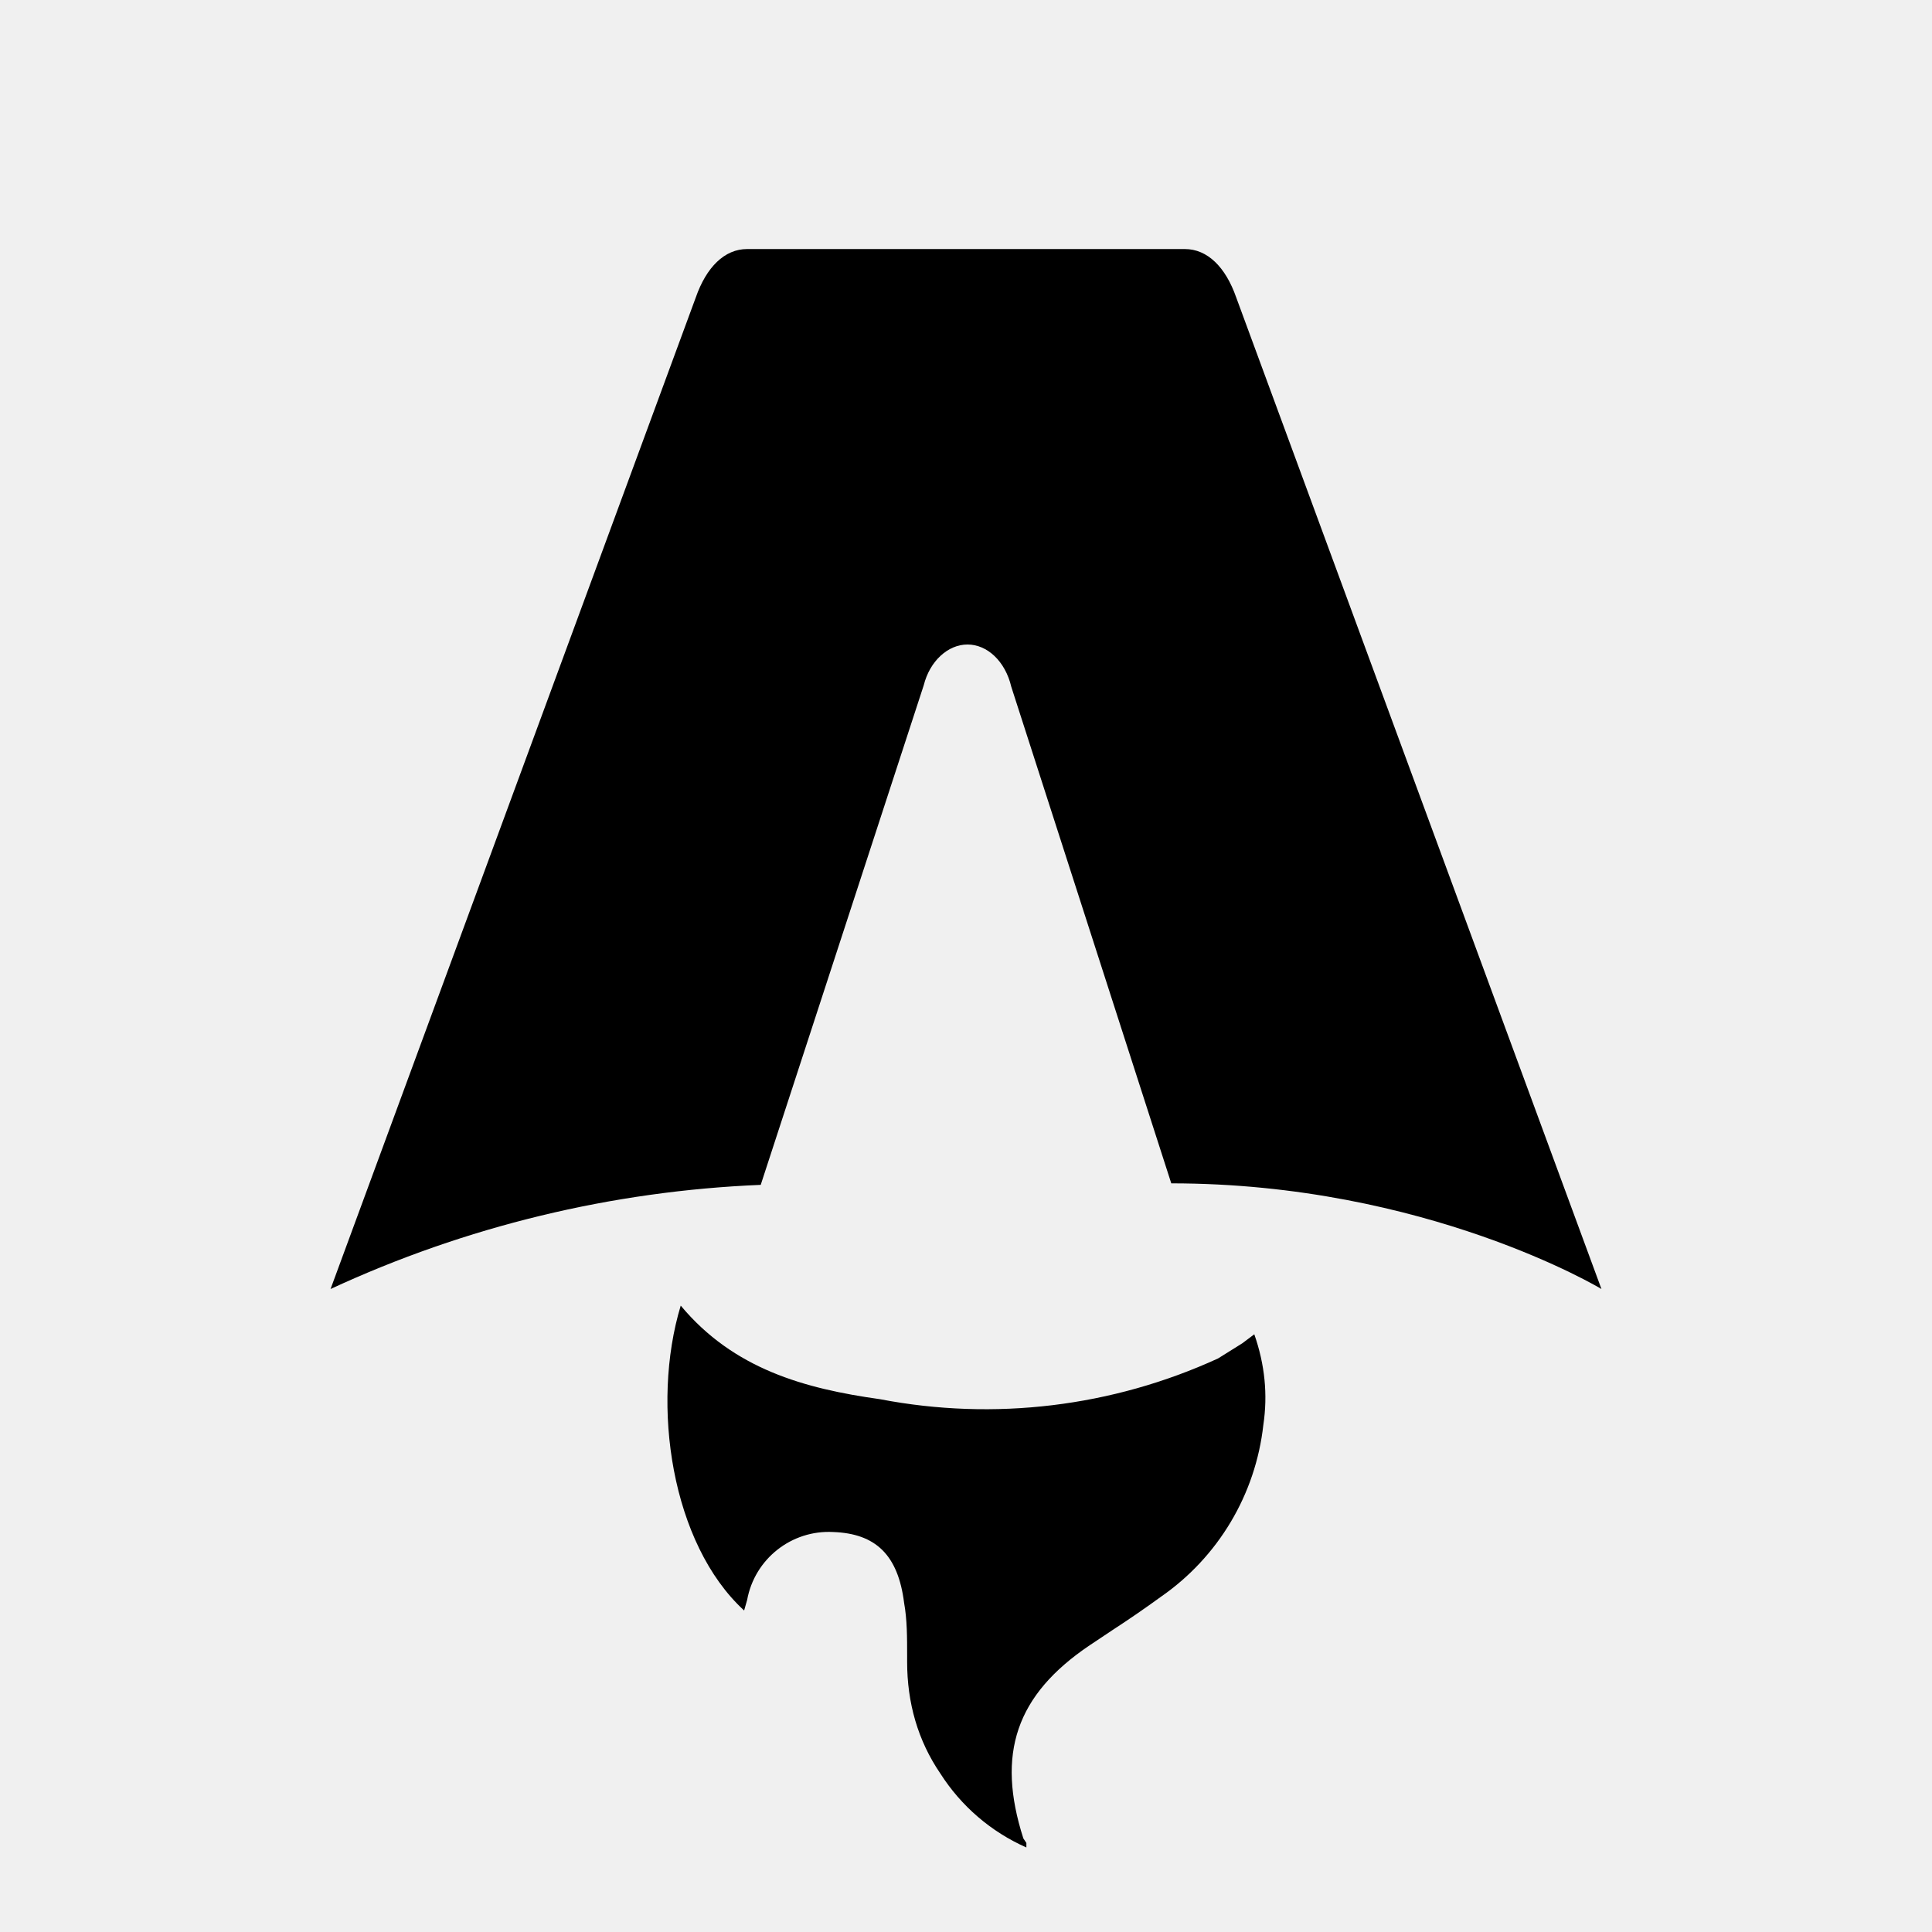
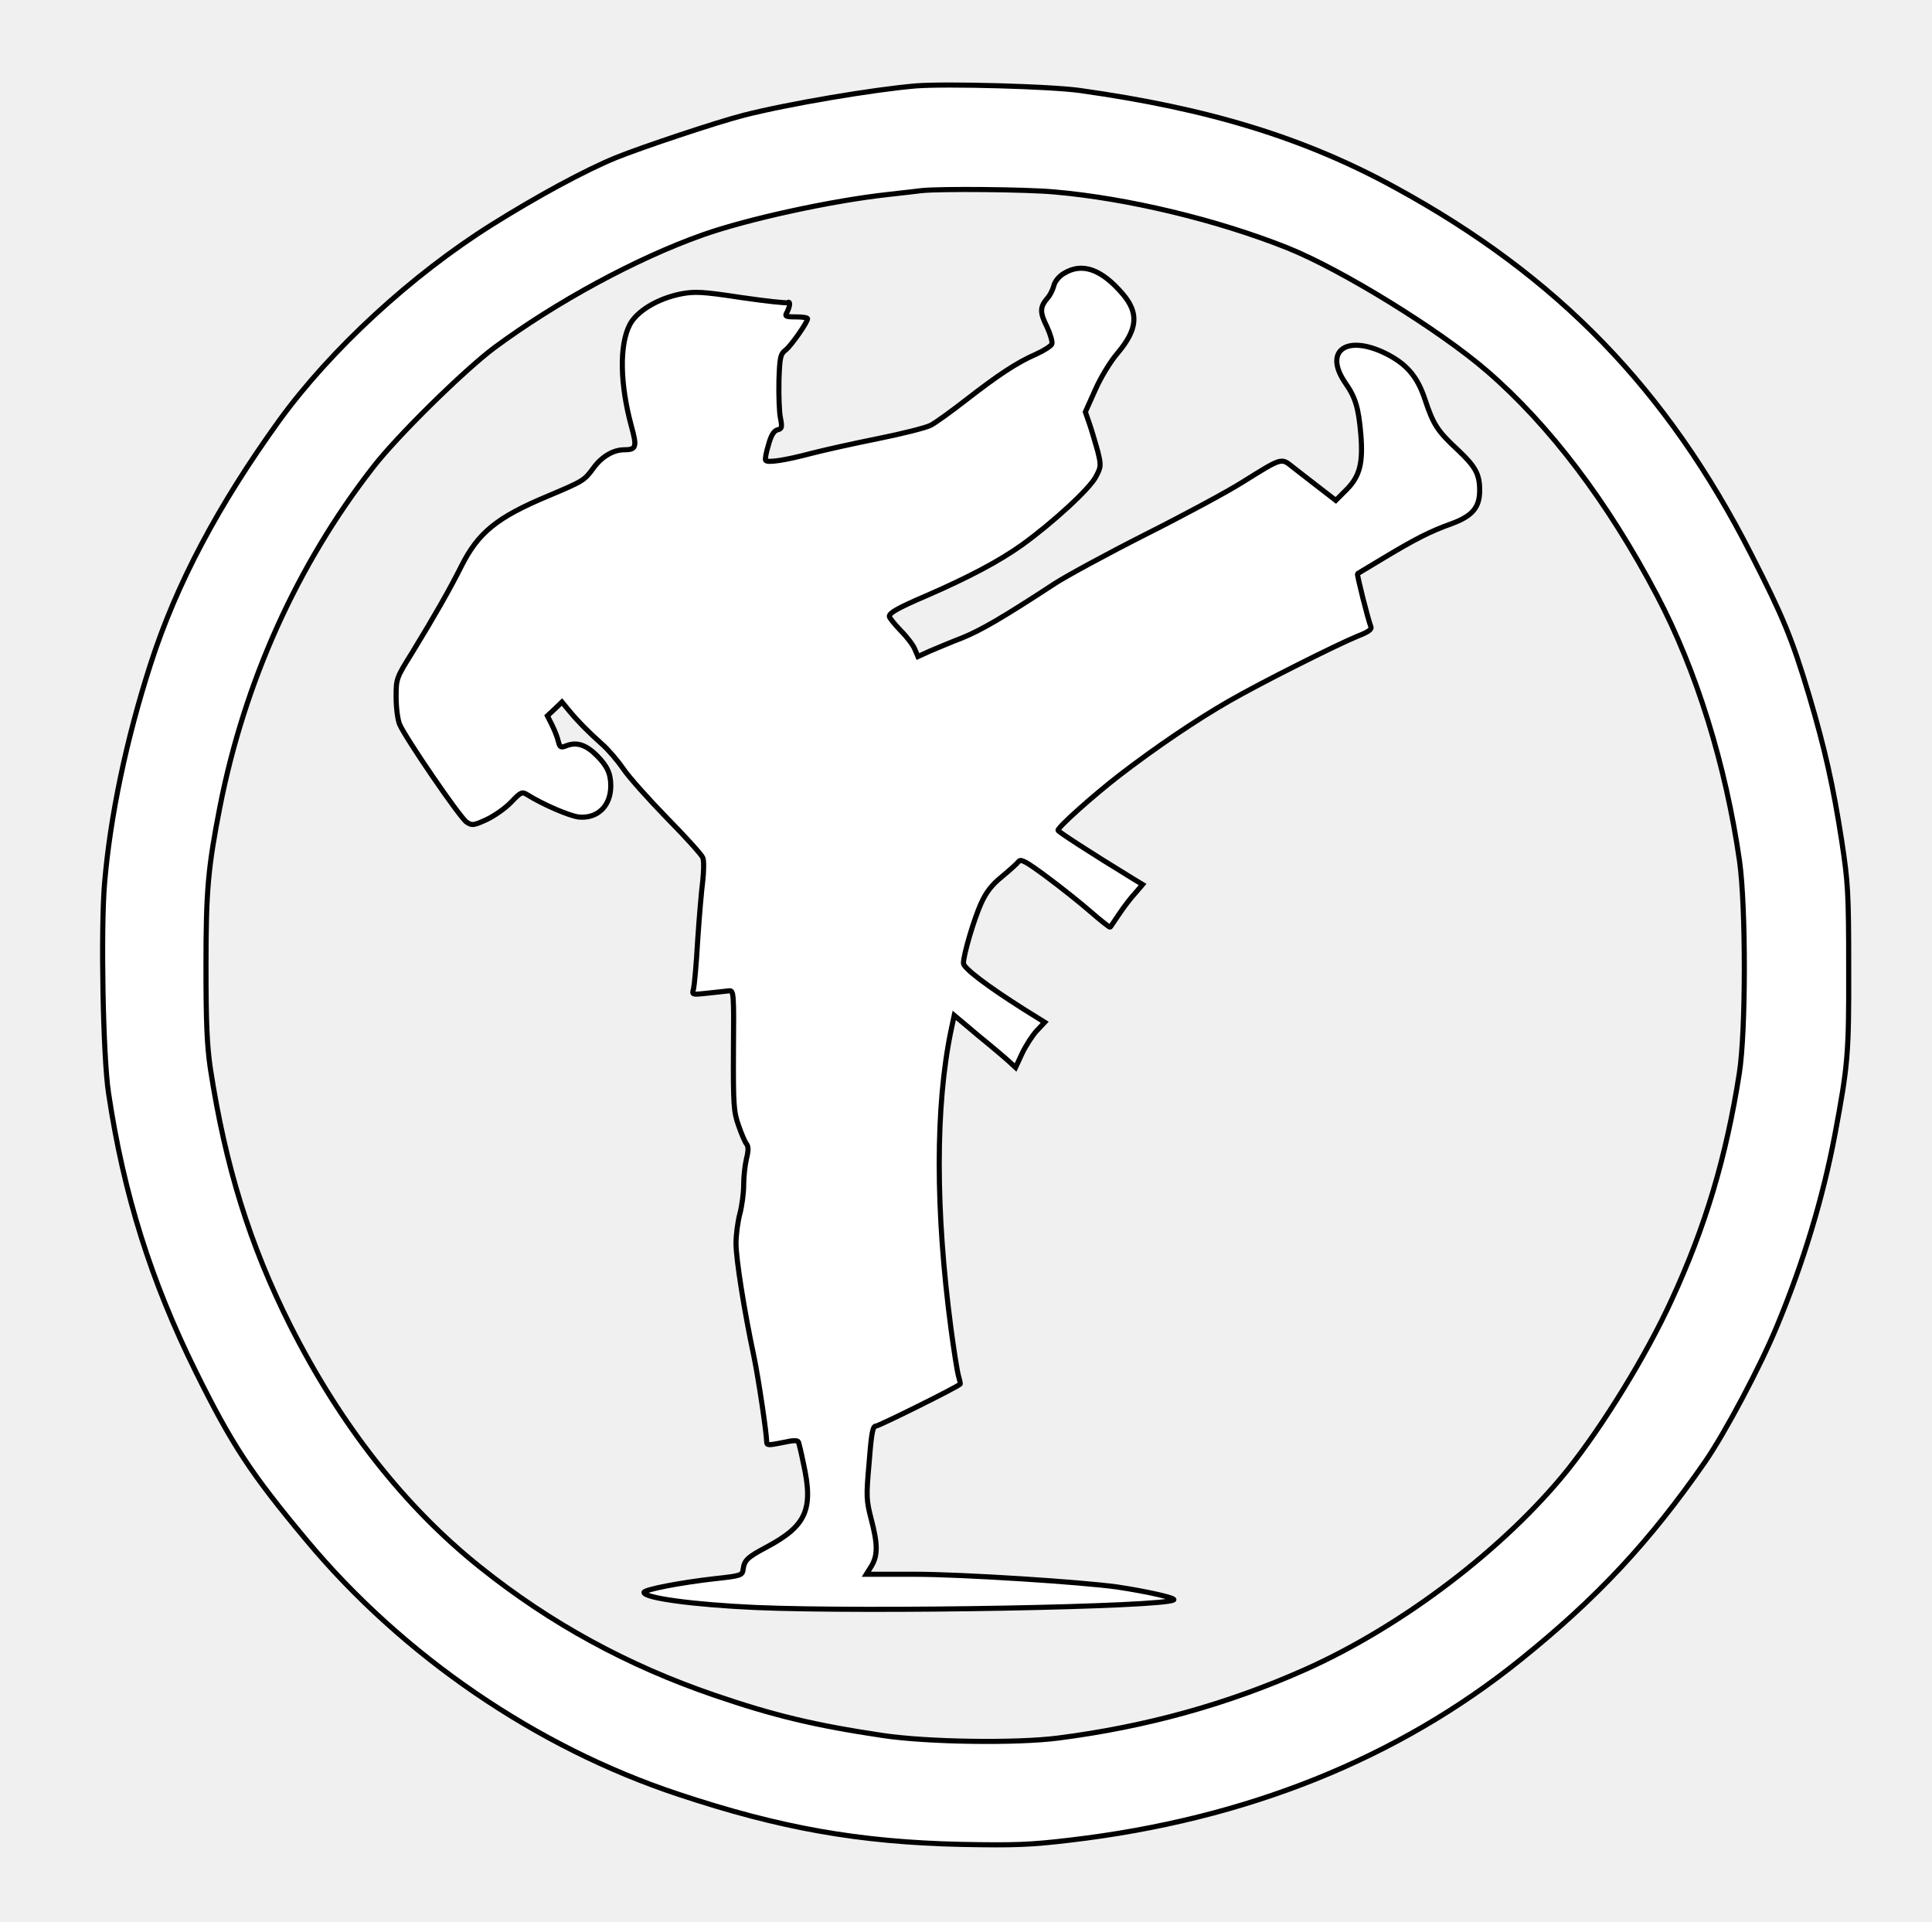
- <svg xmlns="http://www.w3.org/2000/svg" fill="none" viewBox="0 0 128 128">
-   <path d="M50.4 78.5a75.1 75.1 0 0 0-28.5 6.9l24.2-65.7c.7-2 1.9-3.2 3.4-3.2h29c1.5 0 2.7 1.2 3.4 3.2l24.2 65.7s-11.6-7-28.5-7L67 45.5c-.4-1.7-1.6-2.8-2.9-2.8-1.3 0-2.5 1.1-2.9 2.7L50.4 78.5Zm-1.1 28.2Zm-4.2-20.2c-2 6.6-.6 15.8 4.2 20.2a17.5 17.5 0 0 1 .2-.7 5.5 5.5 0 0 1 5.7-4.5c2.8.1 4.3 1.5 4.7 4.7.2 1.1.2 2.3.2 3.5v.4c0 2.7.7 5.2 2.2 7.4a13 13 0 0 0 5.7 4.9v-.3l-.2-.3c-1.8-5.6-.5-9.5 4.4-12.8l1.5-1a73 73 0 0 0 3.2-2.2 16 16 0 0 0 6.8-11.4c.3-2 .1-4-.6-6l-.8.6-1.6 1a37 37 0 0 1-22.4 2.7c-5-.7-9.7-2-13.2-6.2Z" />
-   <style>
-         path { fill: #000; }
-         @media (prefers-color-scheme: dark) {
-             path { fill: #FFF; }
-         }
-     </style>
+ <svg xmlns="http://www.w3.org/2000/svg" version="1.0" width="756" height="752" viewBox="0 0 756 752" preserveAspectRatio="xMidYMid meet">
+   <g transform="translate(0,752) scale(0.1,-0.1)" fill="#FFF" stroke="#000" stroke-width="20">
+     <path d="M3585 7184 c-166 -14 -499 -70 -675 -115 -102 -26 -396 -124 -500 -166 -122 -50 -306 -150 -485 -262 -314 -197 -630 -488 -832 -766 -240 -333 -402 -638 -503 -951 -96 -297 -159 -599 -181 -862 -15 -182 -6 -680 16 -821 59 -395 166 -734 341 -1088 141 -285 215 -398 432 -658 378 -454 901 -812 1457 -996 397 -132 705 -187 1105 -196 212 -4 270 -2 430 17 687 81 1280 319 1760 706 301 242 507 464 722 774 78 113 218 376 283 535 102 246 178 497 225 745 51 272 55 315 54 655 0 294 -3 334 -27 493 -34 219 -66 362 -128 571 -67 224 -103 310 -226 551 -330 648 -759 1090 -1393 1436 -354 194 -728 309 -1235 380 -115 16 -520 27 -640 18z m540 -415 c288 -25 637 -109 913 -219 212 -85 595 -321 781 -482 245 -212 473 -513 665 -878 154 -293 269 -663 323 -1040 25 -179 25 -665 -1 -830 -51 -326 -132 -599 -266 -889 -97 -212 -265 -486 -406 -663 -246 -306 -646 -611 -1027 -781 -305 -136 -624 -224 -967 -268 -164 -21 -511 -16 -685 10 -268 40 -426 78 -660 158 -339 116 -640 280 -915 500 -296 236 -548 557 -745 948 -158 315 -253 621 -312 1005 -13 89 -17 179 -17 400 0 296 8 384 55 625 96 487 301 943 596 1323 94 123 360 384 478 472 242 179 555 349 815 441 175 62 505 134 725 158 55 6 114 13 130 15 73 8 411 5 520 -5z" />
+     <path d="M4163 6450 c-19 -11 -35 -31 -39 -47 -4 -15 -14 -37 -24 -48 -31 -36 -32 -56 -4 -112 14 -30 23 -61 20 -69 -3 -8 -31 -26 -62 -40 -76 -33 -149 -82 -274 -179 -58 -45 -120 -90 -138 -99 -19 -10 -111 -33 -205 -52 -95 -19 -212 -45 -262 -58 -102 -27 -173 -38 -179 -27 -3 4 2 31 11 60 10 37 21 55 35 59 18 4 19 10 12 46 -5 23 -7 88 -6 145 3 95 6 106 27 122 22 18 85 108 85 122 0 4 -20 7 -45 7 -42 0 -45 2 -35 19 12 24 13 44 2 37 -5 -3 -87 6 -183 20 -151 23 -181 24 -234 14 -91 -18 -173 -67 -201 -121 -41 -80 -38 -233 7 -398 22 -80 19 -91 -29 -91 -43 0 -89 -28 -121 -73 -35 -47 -37 -49 -177 -108 -199 -83 -273 -143 -339 -275 -45 -90 -105 -195 -193 -339 -61 -98 -62 -100 -62 -172 0 -42 6 -89 14 -108 23 -53 236 -365 262 -382 21 -14 28 -13 78 10 30 14 73 44 96 68 37 39 43 42 62 30 62 -39 167 -84 203 -88 73 -7 125 43 125 122 0 48 -14 78 -55 119 -41 41 -77 53 -116 39 -25 -10 -28 -8 -34 15 -3 14 -14 43 -24 63 l-19 38 29 27 28 27 28 -34 c33 -40 73 -81 129 -131 23 -20 60 -63 82 -95 22 -33 100 -120 172 -194 73 -74 136 -144 140 -155 5 -12 4 -52 0 -90 -5 -38 -14 -143 -20 -234 -5 -91 -13 -176 -16 -189 -7 -24 -7 -24 57 -17 35 4 72 8 82 9 18 2 19 -11 17 -233 -1 -212 1 -241 20 -294 11 -32 25 -65 31 -72 8 -10 8 -26 0 -58 -6 -25 -11 -71 -11 -103 0 -32 -7 -83 -15 -113 -8 -30 -15 -82 -15 -115 0 -60 31 -259 71 -447 18 -89 48 -291 49 -329 0 -15 6 -15 61 -4 45 10 61 10 64 1 2 -6 11 -43 19 -83 40 -180 11 -244 -145 -327 -75 -40 -86 -51 -91 -86 -3 -24 -7 -26 -108 -37 -135 -15 -280 -43 -280 -54 0 -22 192 -48 435 -59 440 -19 1608 2 1638 30 8 7 -101 32 -220 50 -142 20 -611 50 -795 50 l-188 0 20 32 c25 42 25 85 -1 184 -19 74 -20 88 -8 221 9 117 14 143 27 143 11 0 318 152 329 164 2 1 -2 17 -7 35 -5 18 -18 101 -29 184 -61 461 -61 867 0 1163 l13 61 95 -80 c53 -43 107 -89 120 -101 l25 -23 26 56 c15 31 41 71 57 88 l31 33 -82 51 c-145 92 -236 161 -236 180 0 33 41 172 69 234 20 44 42 73 82 105 30 25 59 51 65 59 9 11 29 0 110 -60 54 -40 132 -102 172 -137 40 -35 75 -62 76 -60 2 1 17 25 35 51 18 27 46 64 63 82 l29 34 -38 23 c-173 106 -293 184 -293 189 0 13 138 136 240 215 143 110 304 219 430 291 121 70 418 219 503 254 44 17 56 27 51 38 -10 23 -55 203 -52 206 2 1 48 29 103 62 123 74 182 104 263 133 83 30 112 64 112 131 0 64 -16 93 -87 160 -78 72 -95 99 -127 196 -30 91 -73 140 -156 181 -153 74 -241 8 -156 -116 40 -57 52 -97 61 -202 9 -112 -4 -163 -55 -215 l-43 -43 -66 51 c-36 28 -83 64 -103 80 -45 36 -41 37 -195 -59 -58 -37 -229 -129 -382 -206 -152 -77 -312 -164 -356 -193 -200 -131 -286 -181 -360 -211 -44 -17 -101 -41 -127 -52 l-46 -21 -12 28 c-6 16 -31 49 -56 74 -24 25 -44 50 -44 55 0 14 33 33 145 81 166 72 286 136 373 198 121 87 268 222 291 269 20 38 20 43 6 100 -9 32 -23 80 -32 106 l-16 46 39 87 c21 48 60 112 87 143 79 94 84 157 20 232 -83 97 -159 124 -230 80z" />
+   </g>
</svg>
